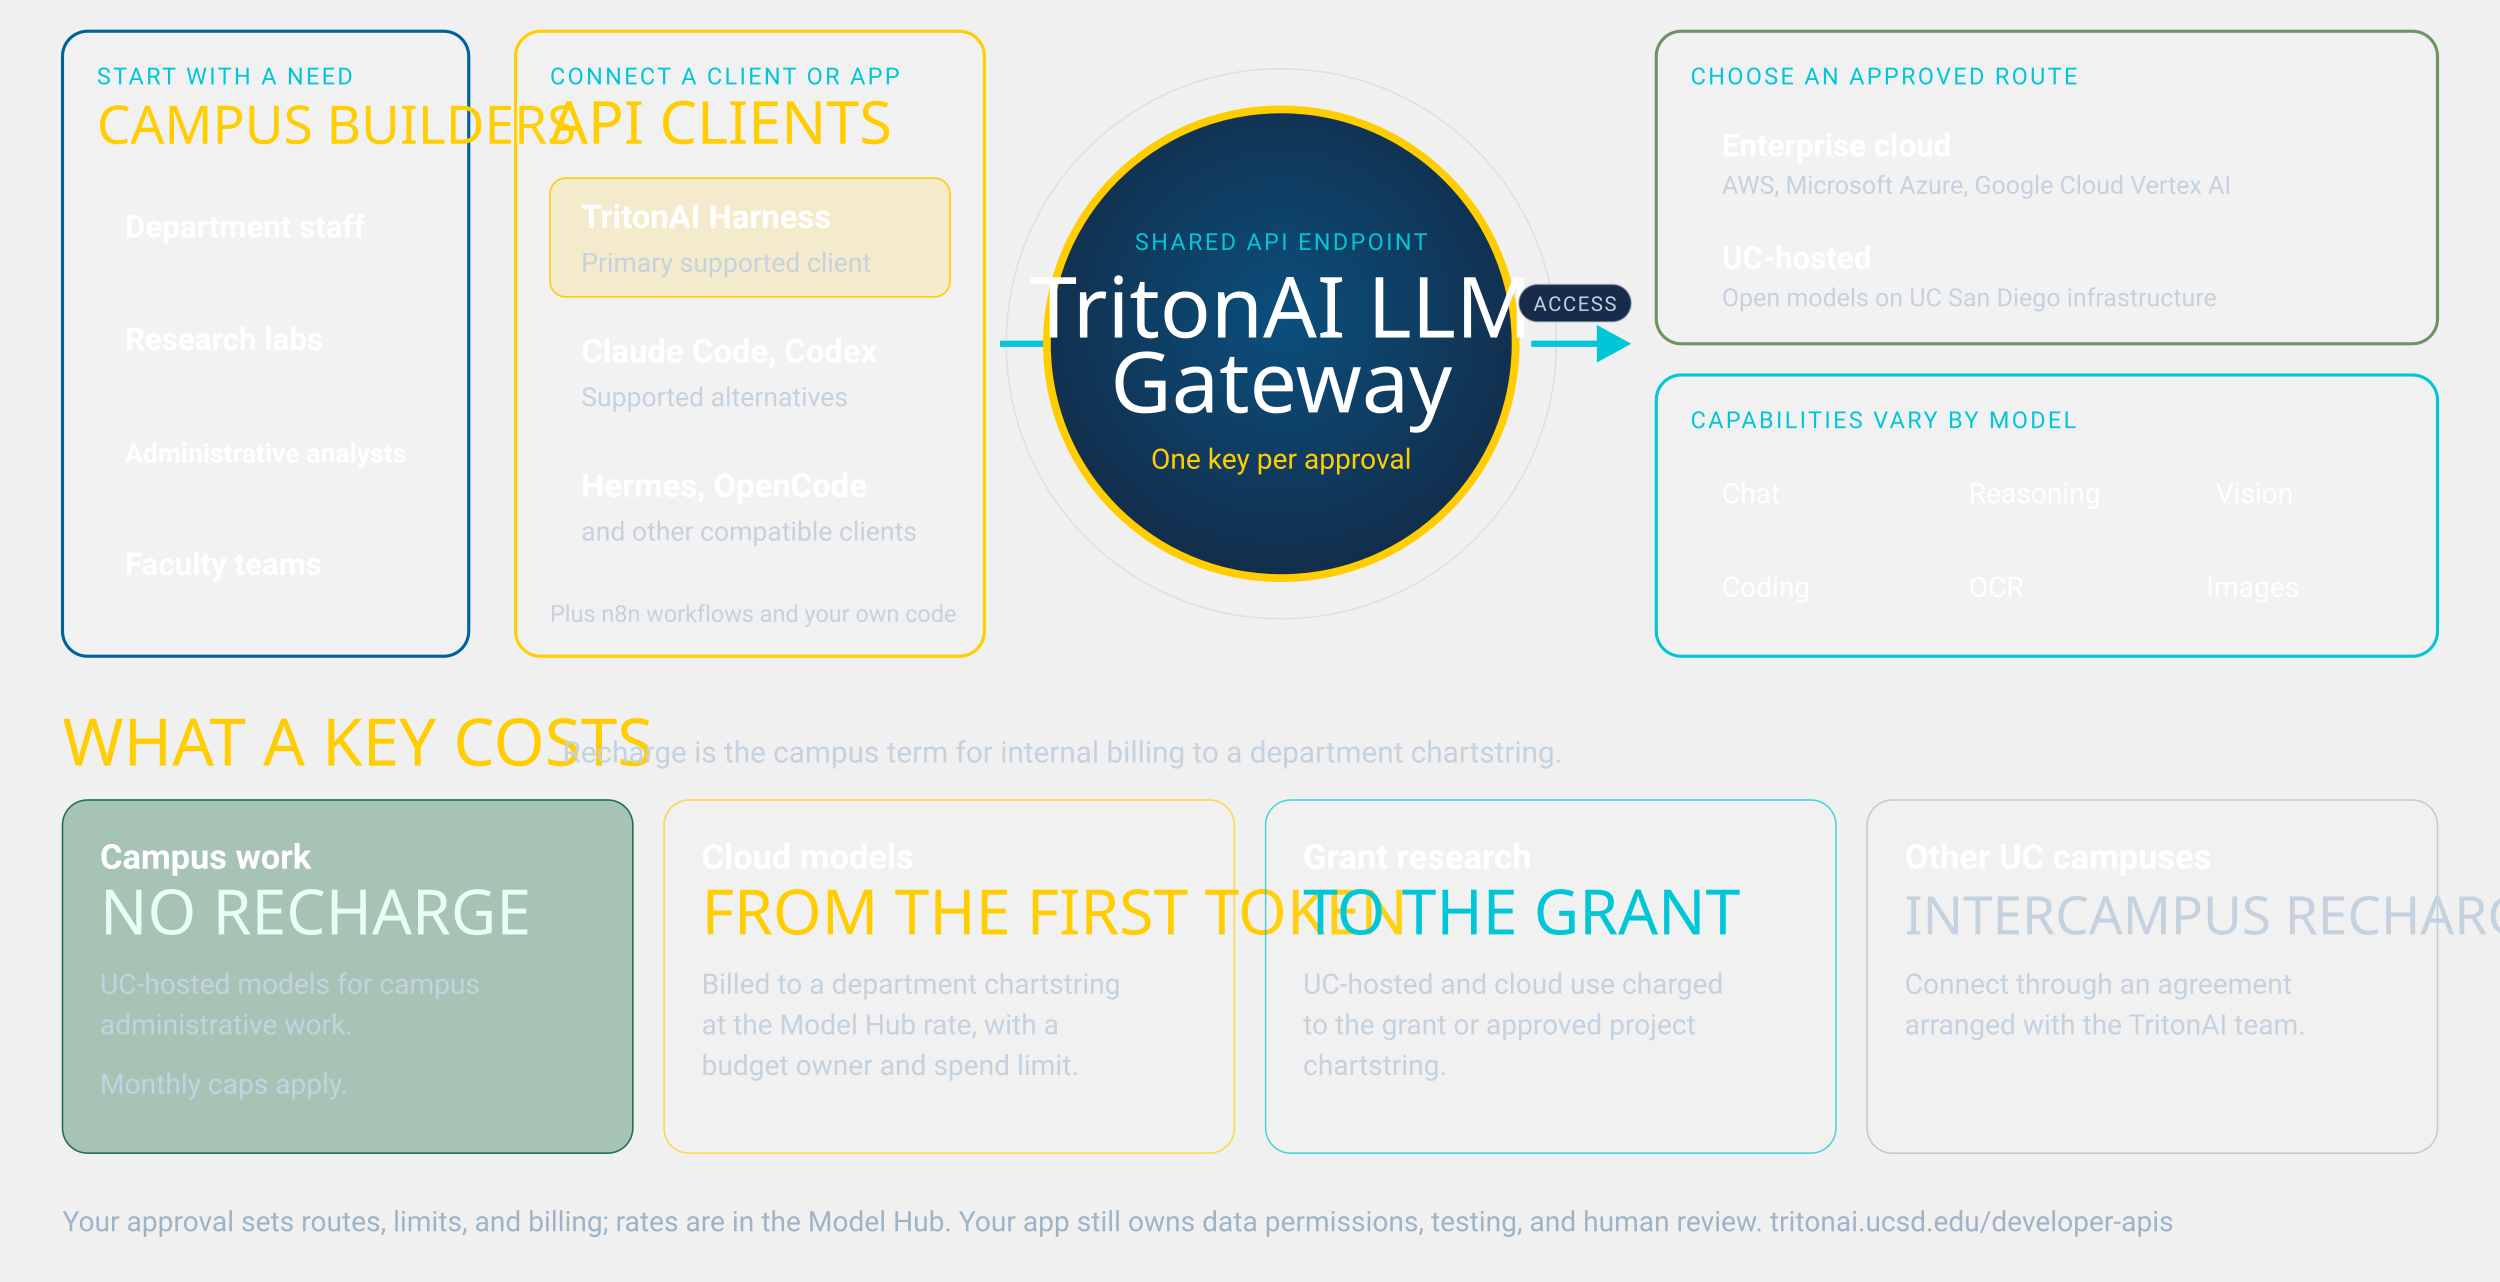
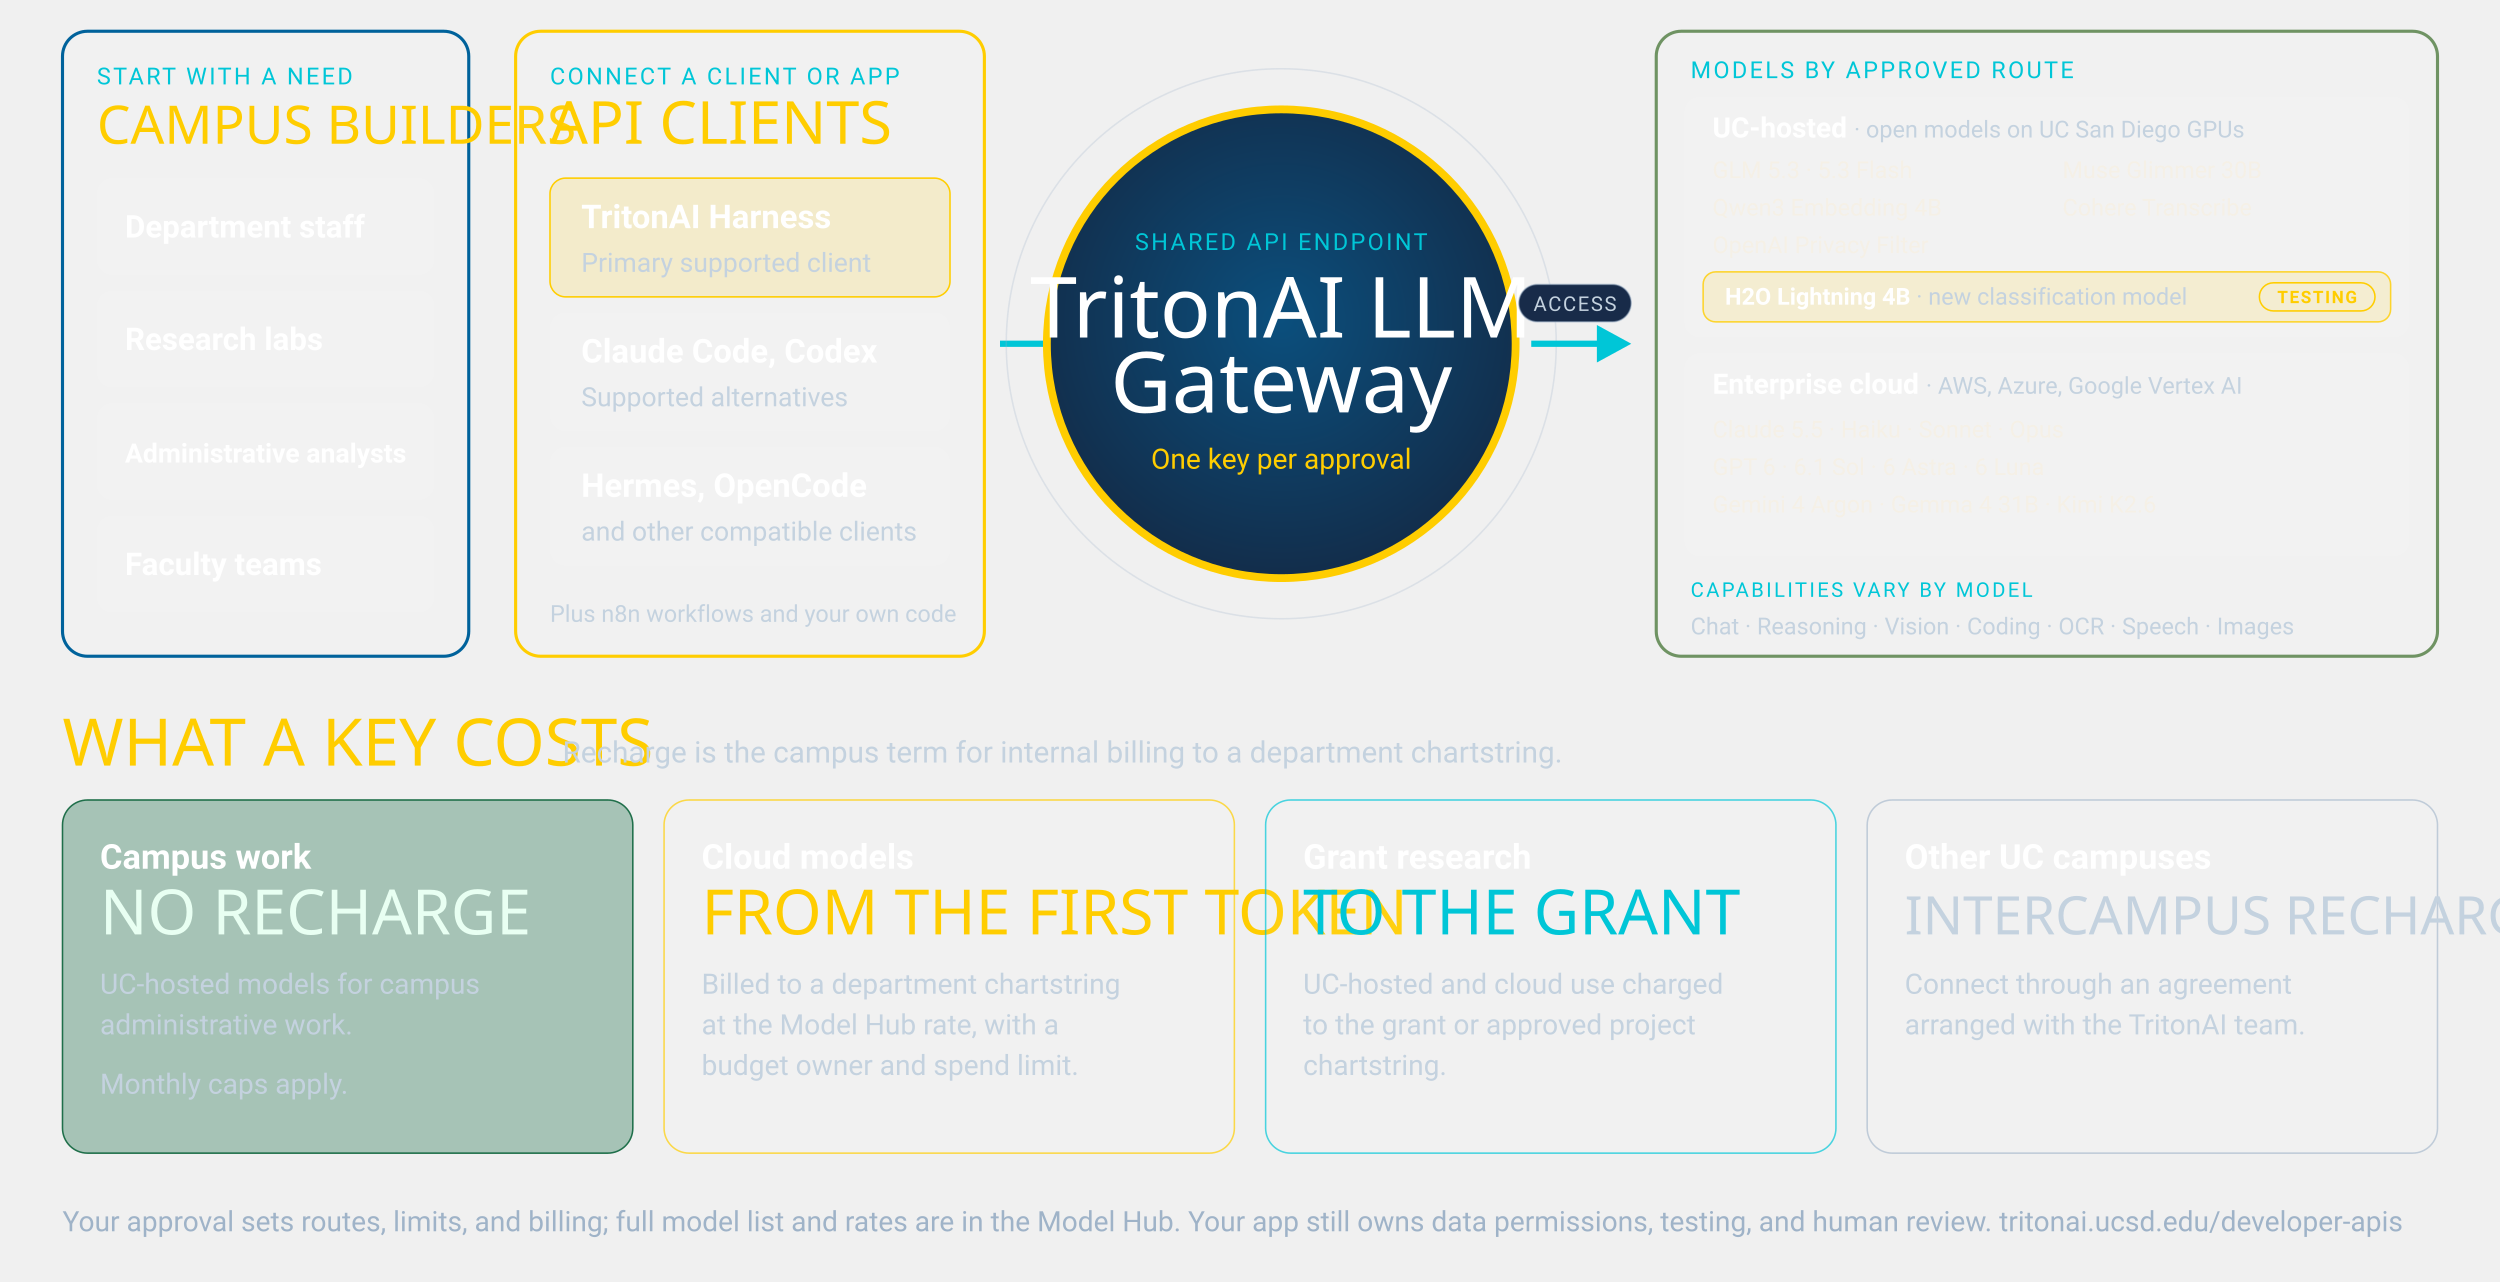
<svg xmlns="http://www.w3.org/2000/svg" viewBox="0 0 1600 820" preserveAspectRatio="xMidYMid meet" font-family="Roboto, Arial, sans-serif">
  <defs>
    <radialGradient id="ar-core" cx="50%" cy="45%" r="60%">
      <stop offset="0" stop-color="#0b4f7d" />
      <stop offset="1" stop-color="#132a46" />
    </radialGradient>
  </defs>
  <rect x="40" y="20" width="260" height="400" rx="16" fill="#ffffff" fill-opacity=".05" stroke="#00629B" stroke-width="2" />
  <text x="62" y="54" fill="#00C6D7" font-size="15" letter-spacing="1.5">START WITH A NEED</text>
  <text x="62" y="92" fill="#FFCD00" font-family="Teko, sans-serif" font-size="34">CAMPUS BUILDERS</text>
  <g font-size="20" fill="#ffffff" font-weight="700">
    <rect x="62" y="114" width="216" height="62" rx="10" fill="#ffffff" fill-opacity=".07" />
    <text x="80" y="152">Department staff</text>
    <rect x="62" y="186" width="216" height="62" rx="10" fill="#ffffff" fill-opacity=".07" />
    <text x="80" y="224">Research labs</text>
    <rect x="62" y="258" width="216" height="62" rx="10" fill="#ffffff" fill-opacity=".07" />
    <text x="80" y="296" font-size="17">Administrative analysts</text>
    <rect x="62" y="330" width="216" height="62" rx="10" fill="#ffffff" fill-opacity=".07" />
    <text x="80" y="368">Faculty teams</text>
  </g>
  <rect x="330" y="20" width="300" height="400" rx="16" fill="#ffffff" fill-opacity=".05" stroke="#FFCD00" stroke-width="2" />
  <text x="352" y="54" fill="#00C6D7" font-size="15" letter-spacing="1.5">CONNECT A CLIENT OR APP</text>
  <text x="352" y="92" fill="#FFCD00" font-family="Teko, sans-serif" font-size="38">API CLIENTS</text>
  <rect x="352" y="114" width="256" height="76" rx="10" fill="#FFCD00" fill-opacity=".16" stroke="#FFCD00" />
  <text x="372" y="146" fill="#ffffff" font-size="21" font-weight="700">TritonAI Harness</text>
  <text x="372" y="174" fill="#c4d2df" font-size="17">Primary supported client</text>
  <rect x="352" y="200" width="256" height="76" rx="10" fill="#ffffff" fill-opacity=".07" />
  <text x="372" y="232" fill="#ffffff" font-size="21" font-weight="700">Claude Code, Codex</text>
  <text x="372" y="260" fill="#c4d2df" font-size="17">Supported alternatives</text>
  <rect x="352" y="286" width="256" height="76" rx="10" fill="#ffffff" fill-opacity=".07" />
  <text x="372" y="318" fill="#ffffff" font-size="21" font-weight="700">Hermes, OpenCode</text>
  <text x="372" y="346" fill="#c4d2df" font-size="17">and other compatible clients</text>
  <text x="352" y="398" fill="#c4d2df" font-size="15">Plus n8n workflows and your own code</text>
  <path d="M 640 220 L 676 220" stroke="#00C6D7" stroke-width="4" />
  <polygon points="694,220 672,208 672,232" fill="#00C6D7" />
  <circle cx="820" cy="220" r="176" fill="none" stroke="#9fb3c8" stroke-opacity=".25" />
  <circle cx="820" cy="220" r="150" fill="url(#ar-core)" stroke="#FFCD00" stroke-width="5" />
  <text x="820" y="160" fill="#00C6D7" font-size="15" letter-spacing="1.5" text-anchor="middle">SHARED API ENDPOINT</text>
  <text x="820" y="216" fill="#ffffff" font-family="Teko, sans-serif" font-size="54" text-anchor="middle">TritonAI LLM</text>
  <text x="820" y="264" fill="#ffffff" font-family="Teko, sans-serif" font-size="54" text-anchor="middle">Gateway</text>
  <text x="820" y="300" fill="#FFCD00" font-size="18" text-anchor="middle">One key per approval</text>
  <path d="M 980 220 L 1026 220" stroke="#00C6D7" stroke-width="4" />
  <polygon points="1044,220 1022,208 1022,232" fill="#00C6D7" />
  <rect x="972" y="182" width="72" height="24" rx="12" fill="#182B49" stroke="#9fb3c8" stroke-opacity=".5" />
  <text x="1008" y="199" fill="#c4d2df" font-size="13" text-anchor="middle" letter-spacing="1">ACCESS</text>
-   <rect x="1060" y="20" width="500" height="200" rx="16" fill="#ffffff" fill-opacity=".05" stroke="#6f9363" stroke-width="2" />
-   <text x="1082" y="54" fill="#00C6D7" font-size="15" letter-spacing="1.5">CHOOSE AN APPROVED ROUTE</text>
-   <rect x="1082" y="72" width="456" height="62" rx="10" fill="#ffffff" fill-opacity=".07" />
-   <text x="1102" y="100" fill="#ffffff" font-size="20" font-weight="700">Enterprise cloud</text>
-   <text x="1102" y="124" fill="#c4d2df" font-size="16">AWS, Microsoft Azure, Google Cloud Vertex AI</text>
-   <rect x="1082" y="144" width="456" height="62" rx="10" fill="#ffffff" fill-opacity=".07" />
-   <text x="1102" y="172" fill="#ffffff" font-size="20" font-weight="700">UC-hosted</text>
-   <text x="1102" y="196" fill="#c4d2df" font-size="16">Open models on UC San Diego infrastructure</text>
-   <rect x="1060" y="240" width="500" height="180" rx="16" fill="#ffffff" fill-opacity=".05" stroke="#00C6D7" stroke-width="2" />
-   <text x="1082" y="274" fill="#00C6D7" font-size="15" letter-spacing="1.5">CAPABILITIES VARY BY MODEL</text>
-   <g font-size="18" fill="#ffffff">
-     <rect x="1082" y="290" width="148" height="50" rx="8" fill="#ffffff" fill-opacity=".07" />
-     <text x="1102" y="322">Chat</text>
-     <rect x="1240" y="290" width="148" height="50" rx="8" fill="#ffffff" fill-opacity=".07" />
-     <text x="1260" y="322">Reasoning</text>
-     <rect x="1398" y="290" width="140" height="50" rx="8" fill="#ffffff" fill-opacity=".07" />
-     <text x="1418" y="322">Vision</text>
-     <rect x="1082" y="350" width="148" height="50" rx="8" fill="#ffffff" fill-opacity=".07" />
-     <text x="1102" y="382">Coding</text>
-     <rect x="1240" y="350" width="148" height="50" rx="8" fill="#ffffff" fill-opacity=".07" />
-     <text x="1260" y="382">OCR</text>
-     <rect x="1398" y="350" width="140" height="50" rx="8" fill="#ffffff" fill-opacity=".07" />
-     <text x="1412" y="382">Images</text>
+   <rect x="1060" y="20" width="500" height="400" rx="16" fill="#ffffff" fill-opacity=".05" stroke="#6f9363" stroke-width="2" />
+   <text x="1082" y="50" fill="#00C6D7" font-size="15" letter-spacing="1.5">MODELS BY APPROVED ROUTE</text>
+   <rect x="1078" y="62" width="464" height="154" rx="10" fill="#ffffff" fill-opacity=".07" />
+   <text x="1096" y="88" fill="#ffffff" font-size="18" font-weight="700">UC-hosted <tspan fill="#c4d2df" font-weight="400" font-size="15">· open models on UC San Diego GPUs</tspan>
+   </text>
+   <g font-size="15" fill="#f5f0e6">
+     <text x="1096" y="114">GLM 5.3 · 5.3 Flash</text>
+     <text x="1320" y="114">Muse Glimmer 30B</text>
+     <text x="1096" y="138">Qwen3 Embedding 4B</text>
+     <text x="1320" y="138">Cohere Transcribe</text>
+     <text x="1096" y="162">OpenAI Privacy Filter</text>
  </g>
+   <rect x="1090" y="174" width="440" height="32" rx="8" fill="#FFCD00" fill-opacity=".14" stroke="#FFCD00" stroke-opacity=".8" />
+   <text x="1104" y="195" fill="#ffffff" font-size="15" font-weight="700">H2O Lightning 4B <tspan fill="#c4d2df" font-weight="400">· new classification model</tspan>
+   </text>
+   <rect x="1446" y="181" width="74" height="18" rx="9" fill="none" stroke="#FFCD00" />
+   <text x="1483" y="194" fill="#FFCD00" font-size="11" font-weight="700" text-anchor="middle" letter-spacing="1">TESTING</text>
+   <rect x="1078" y="226" width="464" height="130" rx="10" fill="#ffffff" fill-opacity=".07" />
+   <text x="1096" y="252" fill="#ffffff" font-size="18" font-weight="700">Enterprise cloud <tspan fill="#c4d2df" font-weight="400" font-size="15">· AWS, Azure, Google Vertex AI</tspan>
+   </text>
+   <g font-size="15" fill="#f5f0e6">
+     <text x="1096" y="280">Claude 5.5 · Haiku · Sonnet · Opus</text>
+     <text x="1096" y="304">GPT 6 · 6.1 Sol · 6 Astra · 6 Luna</text>
+     <text x="1096" y="328">Gemini 4 Argon · Gemma 4 31B · Kimi K2.6</text>
+   </g>
+   <text x="1082" y="382" fill="#00C6D7" font-size="13" letter-spacing="1.5">CAPABILITIES VARY BY MODEL</text>
+   <text x="1082" y="406" fill="#c4d2df" font-size="15">Chat · Reasoning · Vision · Coding · OCR · Speech · Images</text>
  <text x="40" y="490" fill="#FFCD00" font-family="Teko, sans-serif" font-size="42">WHAT A KEY COSTS</text>
  <text x="360" y="488" fill="#c4d2df" font-size="19">Recharge is the campus term for internal billing to a department chartstring.</text>
  <g>
    <rect x="40" y="512" width="365" height="226" rx="16" fill="#1f6f4a" fill-opacity=".35" stroke="#1f6f4a" />
    <text x="64" y="556" fill="#ffffff" font-size="22" font-weight="700">Campus work</text>
    <text x="64" y="598" fill="#e8fff2" font-family="Teko, sans-serif" font-size="40">NO RECHARGE</text>
    <text x="64" y="636" fill="#c4d2df" font-size="18">UC-hosted models for campus</text>
    <text x="64" y="662" fill="#c4d2df" font-size="18">administrative work.</text>
    <text x="64" y="700" fill="#c4d2df" font-size="18">Monthly caps apply.</text>
    <rect x="425" y="512" width="365" height="226" rx="16" fill="#ffffff" fill-opacity=".06" stroke="#FFCD00" stroke-opacity=".7" />
    <text x="449" y="556" fill="#ffffff" font-size="22" font-weight="700">Cloud models</text>
    <text x="449" y="598" fill="#FFCD00" font-family="Teko, sans-serif" font-size="40">FROM THE FIRST TOKEN</text>
    <text x="449" y="636" fill="#c4d2df" font-size="18">Billed to a department chartstring</text>
    <text x="449" y="662" fill="#c4d2df" font-size="18">at the Model Hub rate, with a</text>
    <text x="449" y="688" fill="#c4d2df" font-size="18">budget owner and spend limit.</text>
    <rect x="810" y="512" width="365" height="226" rx="16" fill="#ffffff" fill-opacity=".06" stroke="#00C6D7" stroke-opacity=".7" />
    <text x="834" y="556" fill="#ffffff" font-size="22" font-weight="700">Grant research</text>
    <text x="834" y="598" fill="#00C6D7" font-family="Teko, sans-serif" font-size="40">TO THE GRANT</text>
    <text x="834" y="636" fill="#c4d2df" font-size="18">UC-hosted and cloud use charged</text>
    <text x="834" y="662" fill="#c4d2df" font-size="18">to the grant or approved project</text>
    <text x="834" y="688" fill="#c4d2df" font-size="18">chartstring.</text>
    <rect x="1195" y="512" width="365" height="226" rx="16" fill="#ffffff" fill-opacity=".06" stroke="#9fb3c8" stroke-opacity=".6" />
    <text x="1219" y="556" fill="#ffffff" font-size="22" font-weight="700">Other UC campuses</text>
    <text x="1219" y="598" fill="#c4d2df" font-family="Teko, sans-serif" font-size="34">INTERCAMPUS RECHARGE</text>
    <text x="1219" y="636" fill="#c4d2df" font-size="18">Connect through an agreement</text>
    <text x="1219" y="662" fill="#c4d2df" font-size="18">arranged with the TritonAI team.</text>
  </g>
-   <text x="40" y="788" fill="#9fb3c8" font-size="18">Your approval sets routes, limits, and billing; rates are in the Model Hub. Your app still owns data permissions, testing, and human review. tritonai.ucsd.edu/developer-apis</text>
+   <text x="40" y="788" fill="#9fb3c8" font-size="18">Your approval sets routes, limits, and billing; full model list and rates are in the Model Hub. Your app still owns data permissions, testing, and human review. tritonai.ucsd.edu/developer-apis</text>
</svg>
